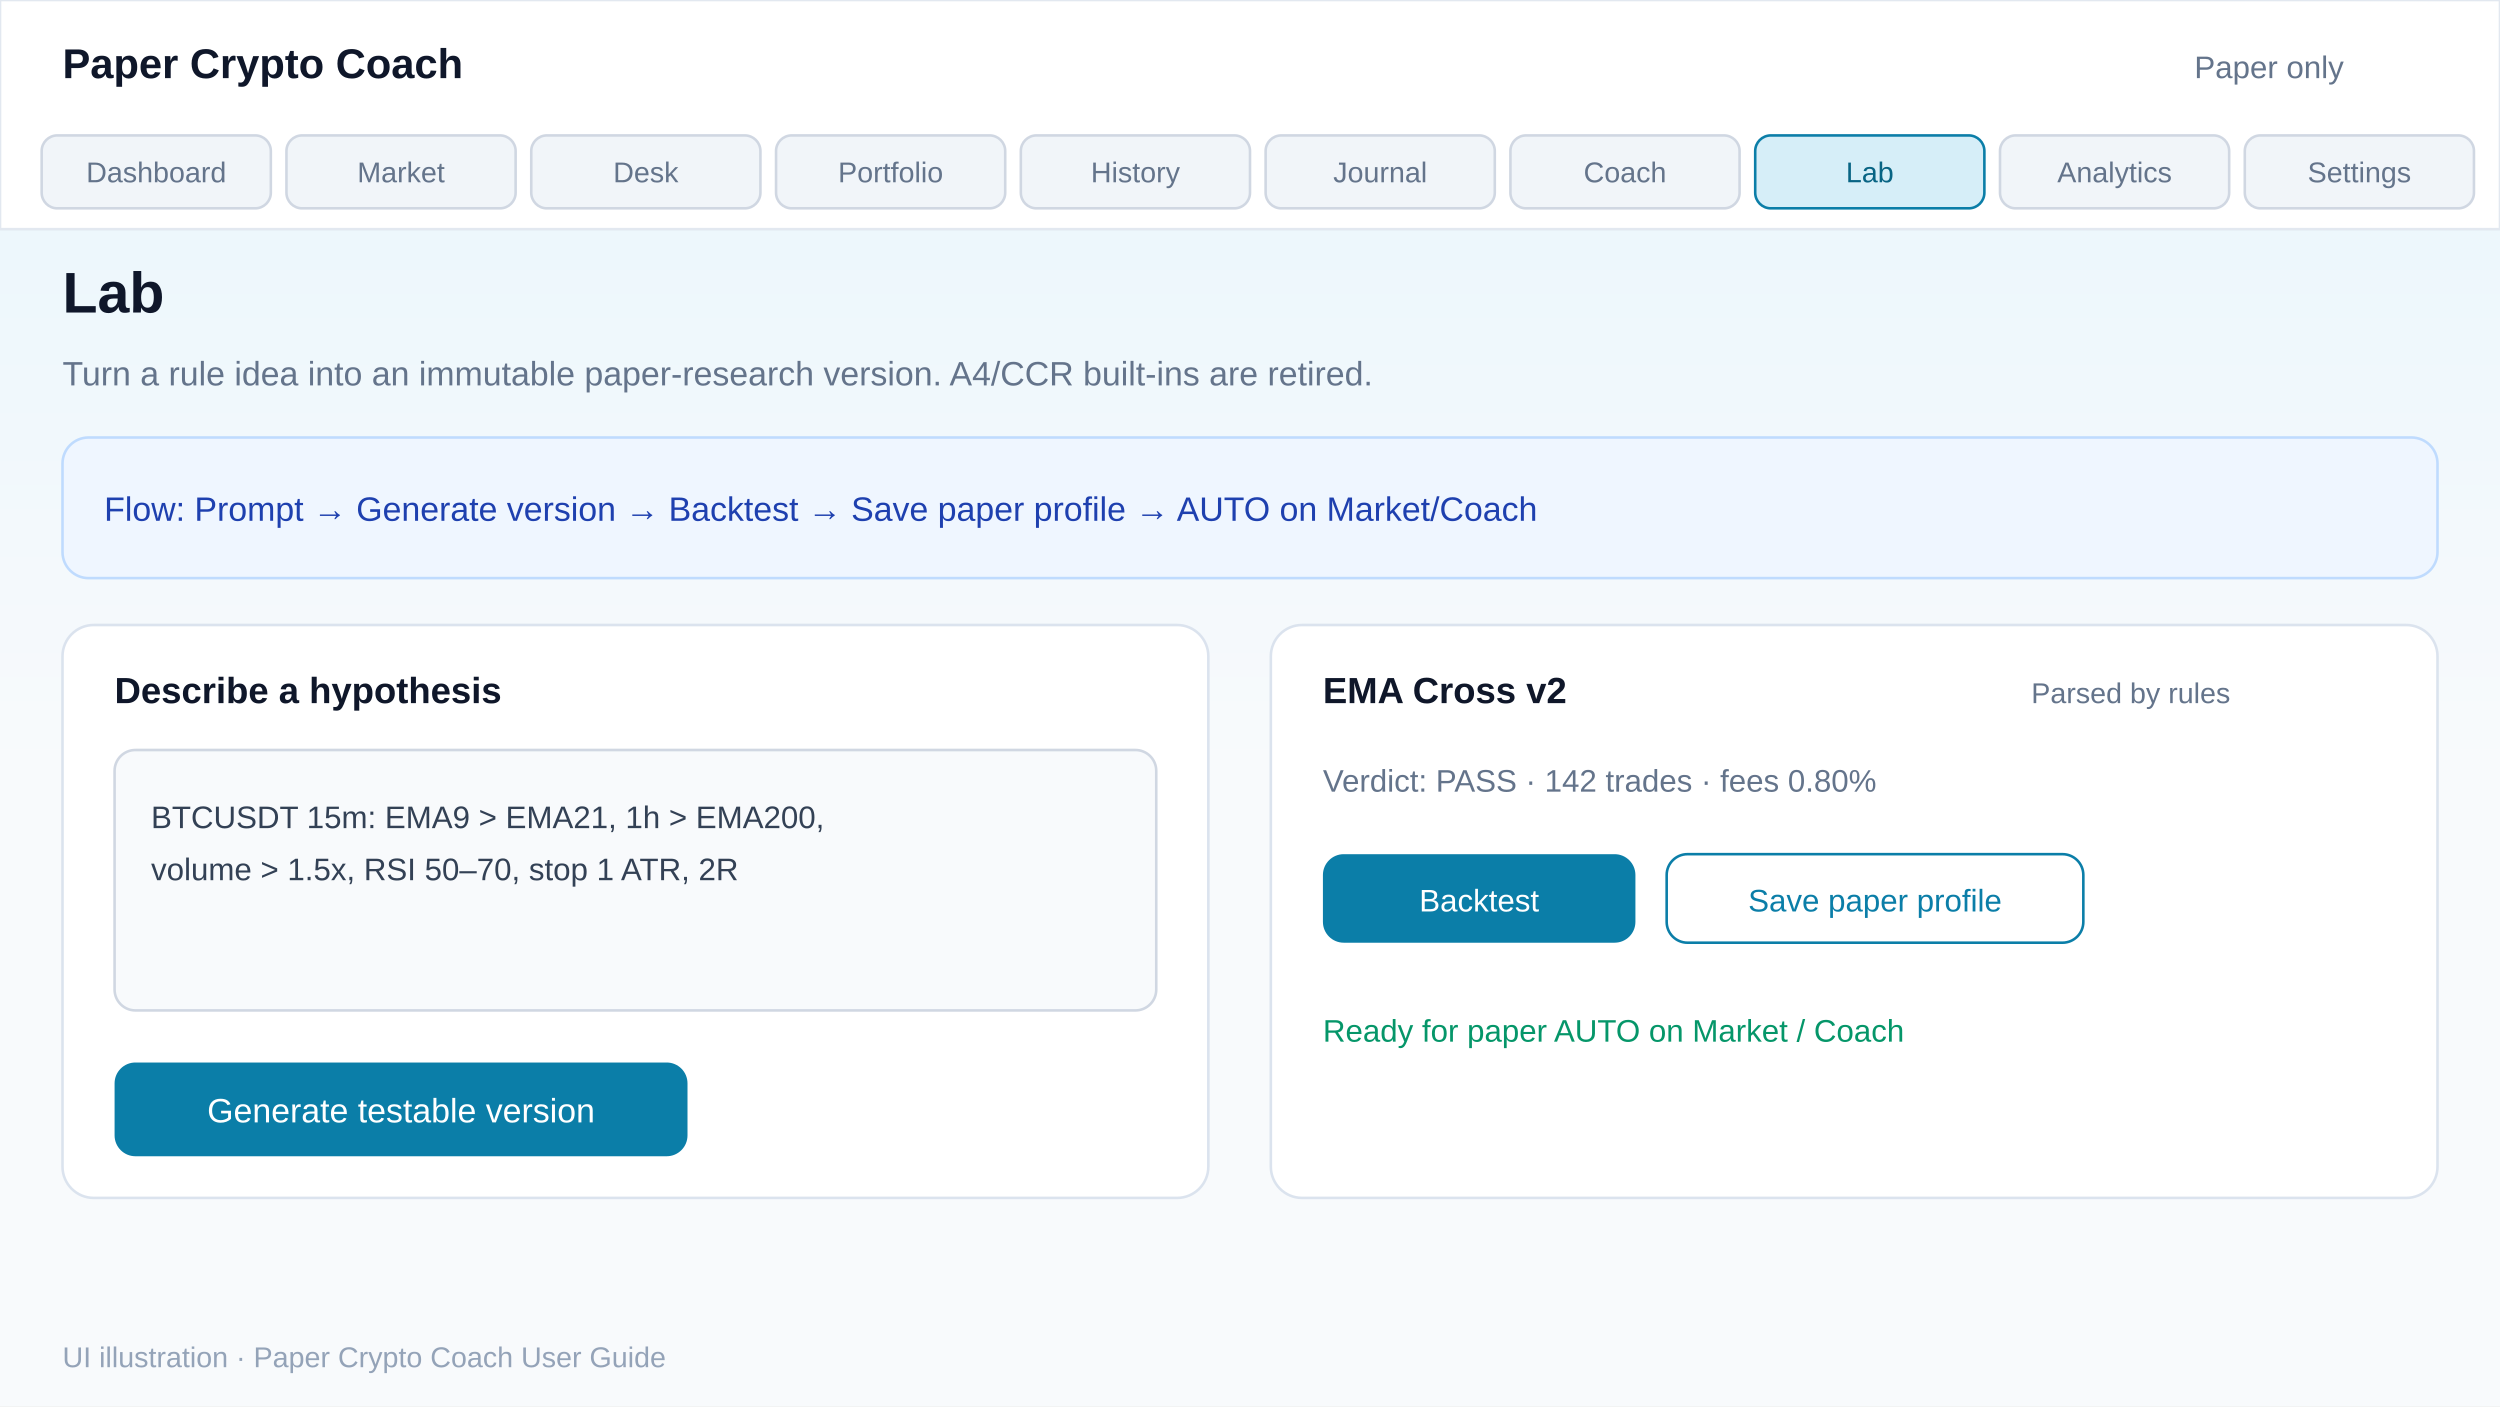
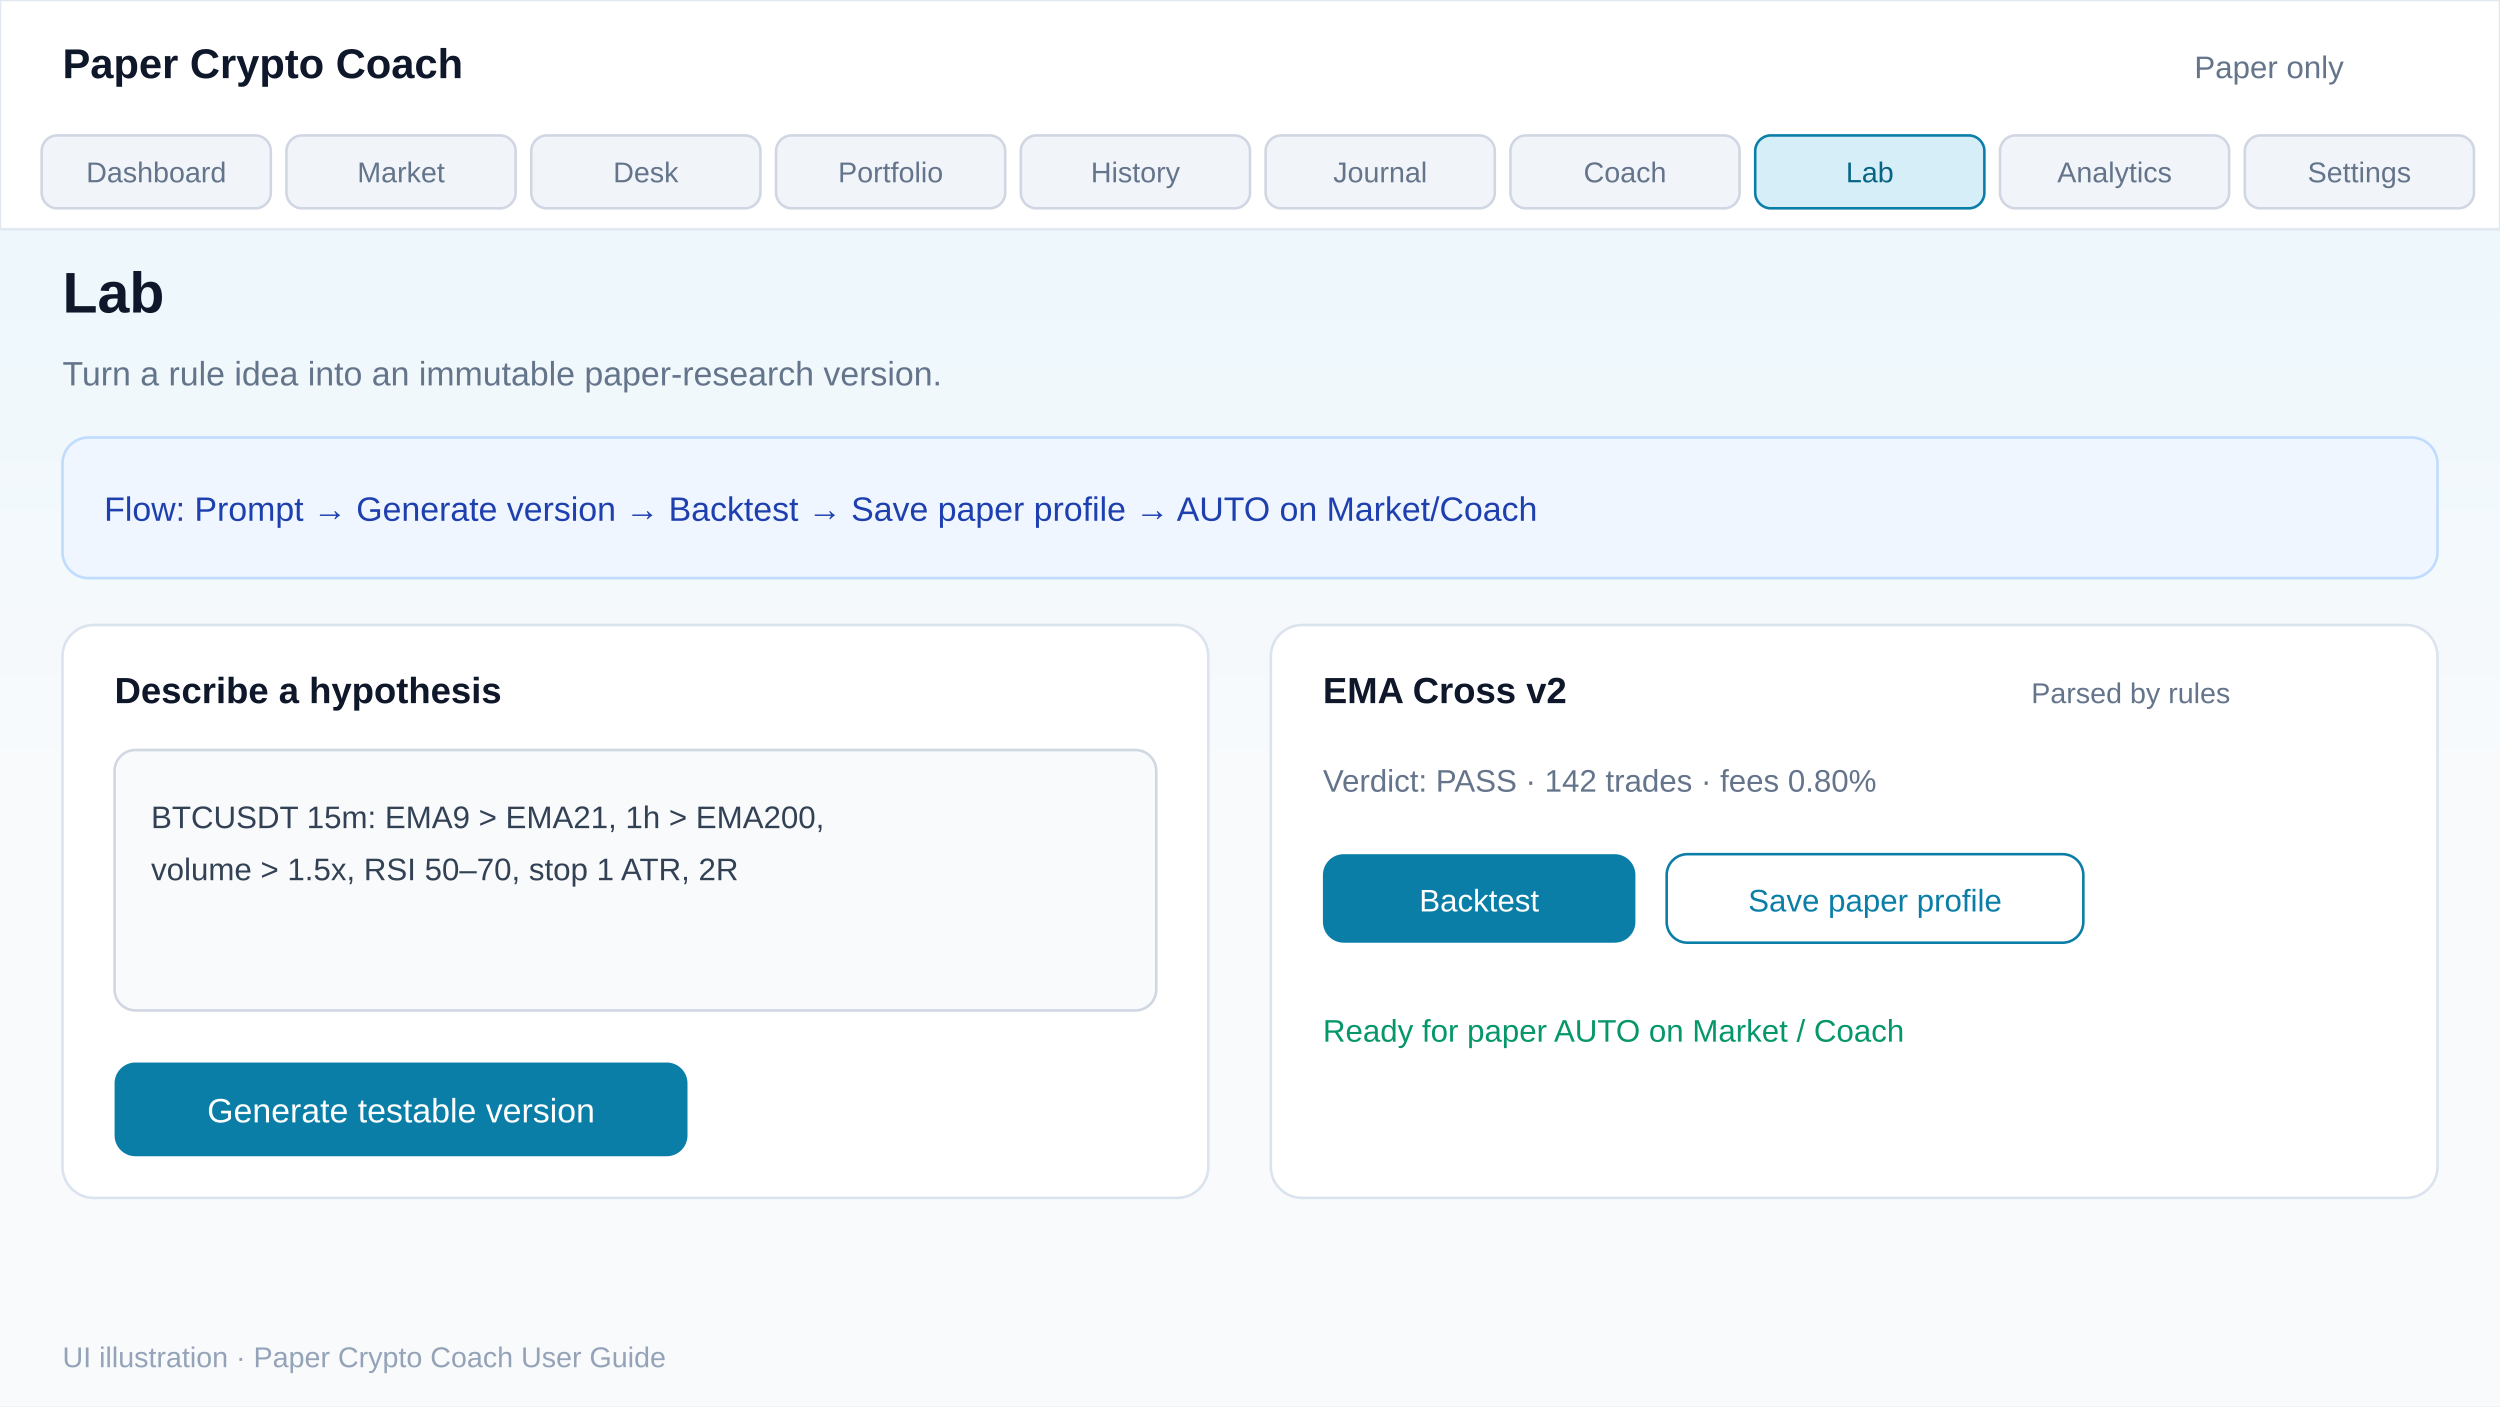
<svg xmlns="http://www.w3.org/2000/svg" width="960" height="540" viewBox="0 0 960 540">
  <defs>
    <linearGradient id="bg" x1="0" y1="0" x2="0" y2="1">
      <stop offset="0%" stop-color="#e8f6fc" />
      <stop offset="55%" stop-color="#f8fafc" />
    </linearGradient>
  </defs>
  <rect width="960" height="540" fill="url(#bg)" />
  <rect x="0" y="0" width="960" height="88" fill="#ffffff" stroke="#e2e8f0" />
  <text x="24" y="30" font-size="16" font-weight="700" font-family="Segoe UI,Arial,sans-serif" fill="#0f172a">Paper Crypto Coach</text>
  <text x="900" y="30" text-anchor="end" font-size="12" font-family="Segoe UI,Arial,sans-serif" fill="#64748b">Paper only</text>
  <rect x="16" y="52" width="88" height="28" rx="6" fill="#f1f5f9" stroke="#d0d7e2" />
  <text x="60" y="70" text-anchor="middle" font-size="11" font-family="Segoe UI,Arial,sans-serif" fill="#64748b">Dashboard</text>
  <rect x="110" y="52" width="88" height="28" rx="6" fill="#f1f5f9" stroke="#d0d7e2" />
  <text x="154" y="70" text-anchor="middle" font-size="11" font-family="Segoe UI,Arial,sans-serif" fill="#64748b">Market</text>
  <rect x="204" y="52" width="88" height="28" rx="6" fill="#f1f5f9" stroke="#d0d7e2" />
  <text x="248" y="70" text-anchor="middle" font-size="11" font-family="Segoe UI,Arial,sans-serif" fill="#64748b">Desk</text>
  <rect x="298" y="52" width="88" height="28" rx="6" fill="#f1f5f9" stroke="#d0d7e2" />
  <text x="342" y="70" text-anchor="middle" font-size="11" font-family="Segoe UI,Arial,sans-serif" fill="#64748b">Portfolio</text>
  <rect x="392" y="52" width="88" height="28" rx="6" fill="#f1f5f9" stroke="#d0d7e2" />
  <text x="436" y="70" text-anchor="middle" font-size="11" font-family="Segoe UI,Arial,sans-serif" fill="#64748b">History</text>
  <rect x="486" y="52" width="88" height="28" rx="6" fill="#f1f5f9" stroke="#d0d7e2" />
  <text x="530" y="70" text-anchor="middle" font-size="11" font-family="Segoe UI,Arial,sans-serif" fill="#64748b">Journal</text>
  <rect x="580" y="52" width="88" height="28" rx="6" fill="#f1f5f9" stroke="#d0d7e2" />
  <text x="624" y="70" text-anchor="middle" font-size="11" font-family="Segoe UI,Arial,sans-serif" fill="#64748b">Coach</text>
  <rect x="674" y="52" width="88" height="28" rx="6" fill="#d6eef8" stroke="#0b7ea8" />
  <text x="718" y="70" text-anchor="middle" font-size="11" font-family="Segoe UI,Arial,sans-serif" fill="#086484">Lab</text>
  <rect x="768" y="52" width="88" height="28" rx="6" fill="#f1f5f9" stroke="#d0d7e2" />
  <text x="812" y="70" text-anchor="middle" font-size="11" font-family="Segoe UI,Arial,sans-serif" fill="#64748b">Analytics</text>
  <rect x="862" y="52" width="88" height="28" rx="6" fill="#f1f5f9" stroke="#d0d7e2" />
  <text x="906" y="70" text-anchor="middle" font-size="11" font-family="Segoe UI,Arial,sans-serif" fill="#64748b">Settings</text>
  <text x="24" y="120" font-size="22" font-weight="700" font-family="Segoe UI,Arial,sans-serif" fill="#0f172a">Lab</text>
-   <text x="24" y="148" font-size="13" fill="#64748b" font-family="Segoe UI,Arial,sans-serif">Turn a rule idea into an immutable paper-research version. A4/CCR built-ins are retired.</text>
+   <text x="24" y="148" font-size="13" fill="#64748b" font-family="Segoe UI,Arial,sans-serif">Turn a rule idea into an immutable paper-research version.</text>
  <rect x="24" y="168" width="912" height="54" rx="10" fill="#eff6ff" stroke="#bfdbfe" />
  <text x="40" y="200" font-size="13" fill="#1e40af" font-family="Segoe UI,Arial,sans-serif">Flow: Prompt → Generate version → Backtest → Save paper profile → AUTO on Market/Coach</text>
  <rect x="24" y="240" width="440" height="220" rx="12" fill="#fff" stroke="#dbe3ee" />
  <text x="44" y="270" font-size="14" font-weight="600" fill="#0f172a" font-family="Segoe UI,Arial,sans-serif">Describe a hypothesis</text>
  <rect x="44" y="288" width="400" height="100" rx="8" fill="#f8fafc" stroke="#d0d7e2" />
  <text x="58" y="318" font-size="12" fill="#334155" font-family="Segoe UI,Arial,sans-serif">BTCUSDT 15m: EMA9 &gt; EMA21, 1h &gt; EMA200,</text>
  <text x="58" y="338" font-size="12" fill="#334155" font-family="Segoe UI,Arial,sans-serif">volume &gt; 1.5x, RSI 50–70, stop 1 ATR, 2R</text>
  <rect x="44" y="408" width="220" height="36" rx="8" fill="#0b7ea8" />
  <text x="154" y="431" text-anchor="middle" font-size="13" fill="#fff" font-family="Segoe UI,Arial,sans-serif">Generate testable version</text>
  <rect x="488" y="240" width="448" height="220" rx="12" fill="#fff" stroke="#dbe3ee" />
  <text x="508" y="270" font-size="14" font-weight="600" fill="#0f172a" font-family="Segoe UI,Arial,sans-serif">EMA Cross v2</text>
  <text x="780" y="270" font-size="11" fill="#64748b" font-family="Segoe UI,Arial,sans-serif">Parsed by rules</text>
  <text x="508" y="304" font-size="12" fill="#64748b" font-family="Segoe UI,Arial,sans-serif">Verdict: PASS · 142 trades · fees 0.80%</text>
  <rect x="508" y="328" width="120" height="34" rx="8" fill="#0b7ea8" />
  <text x="568" y="350" text-anchor="middle" font-size="12" fill="#fff" font-family="Segoe UI,Arial,sans-serif">Backtest</text>
  <rect x="640" y="328" width="160" height="34" rx="8" fill="#fff" stroke="#0b7ea8" />
  <text x="720" y="350" text-anchor="middle" font-size="12" fill="#0b7ea8" font-family="Segoe UI,Arial,sans-serif">Save paper profile</text>
  <text x="508" y="400" font-size="12" fill="#059669" font-family="Segoe UI,Arial,sans-serif">Ready for paper AUTO on Market / Coach</text>
  <text x="24" y="525" font-size="11" font-family="Segoe UI,Arial,sans-serif" fill="#94a3b8">UI illustration · Paper Crypto Coach User Guide</text>
</svg>
